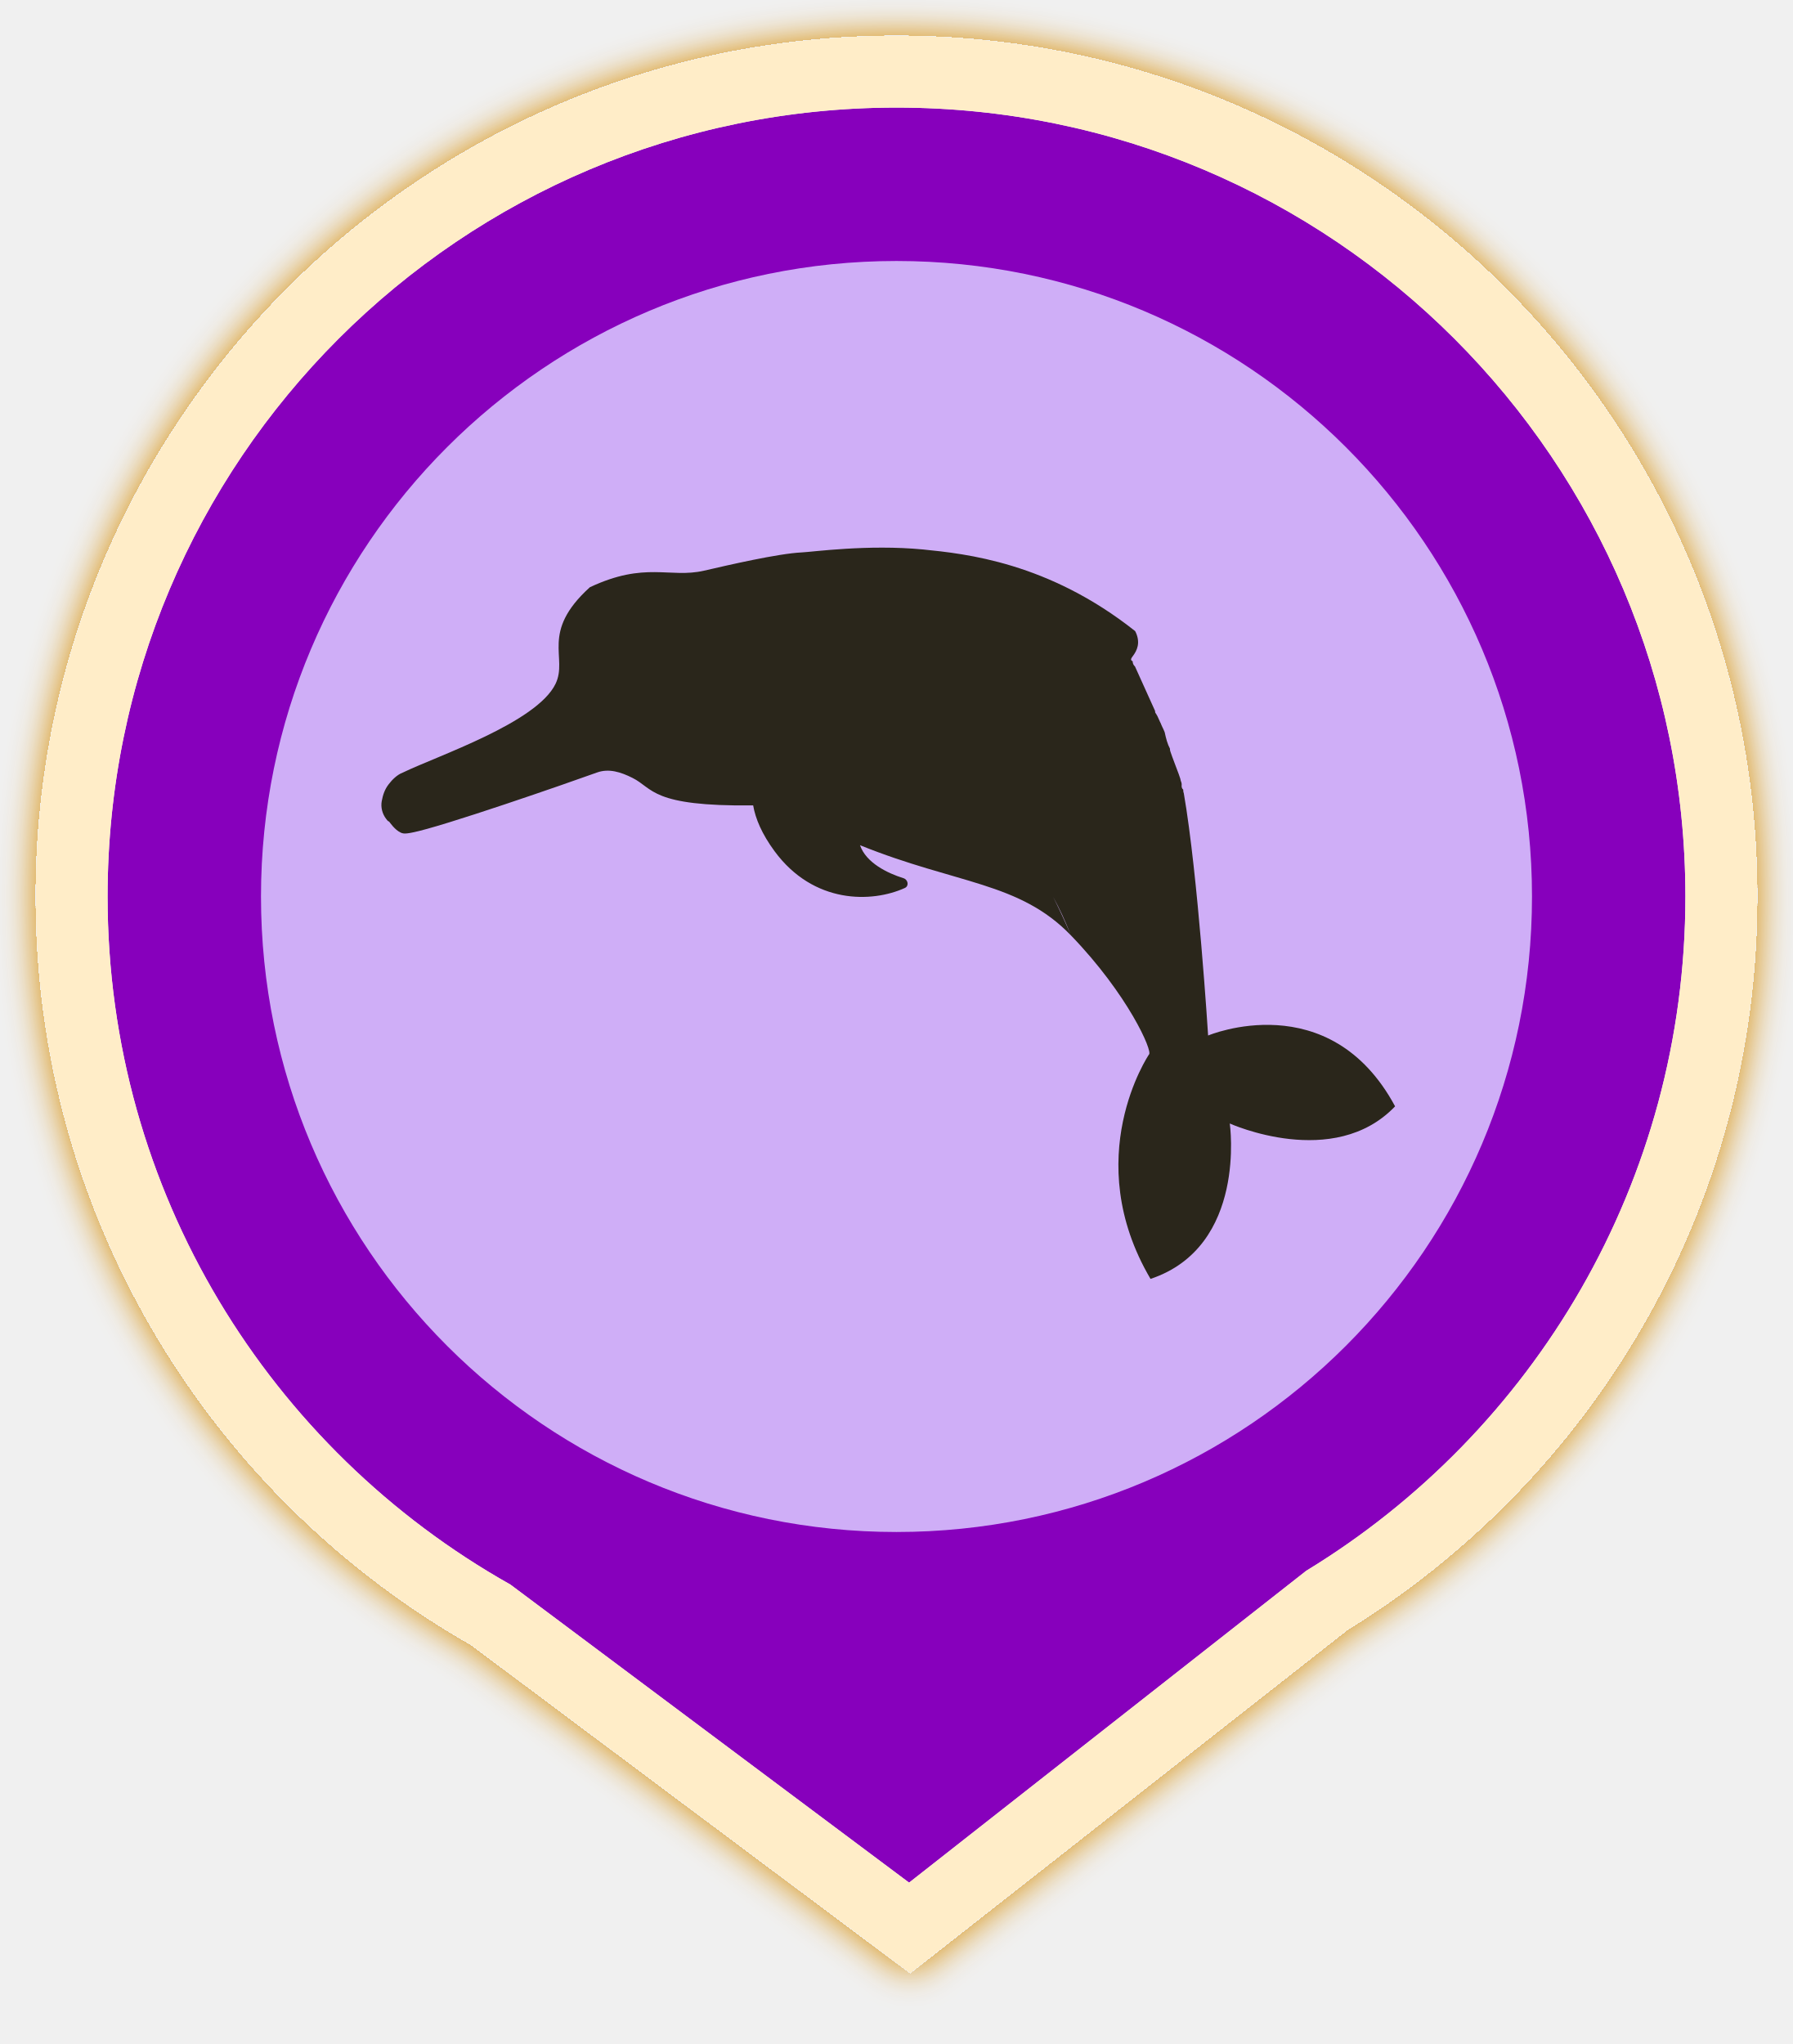
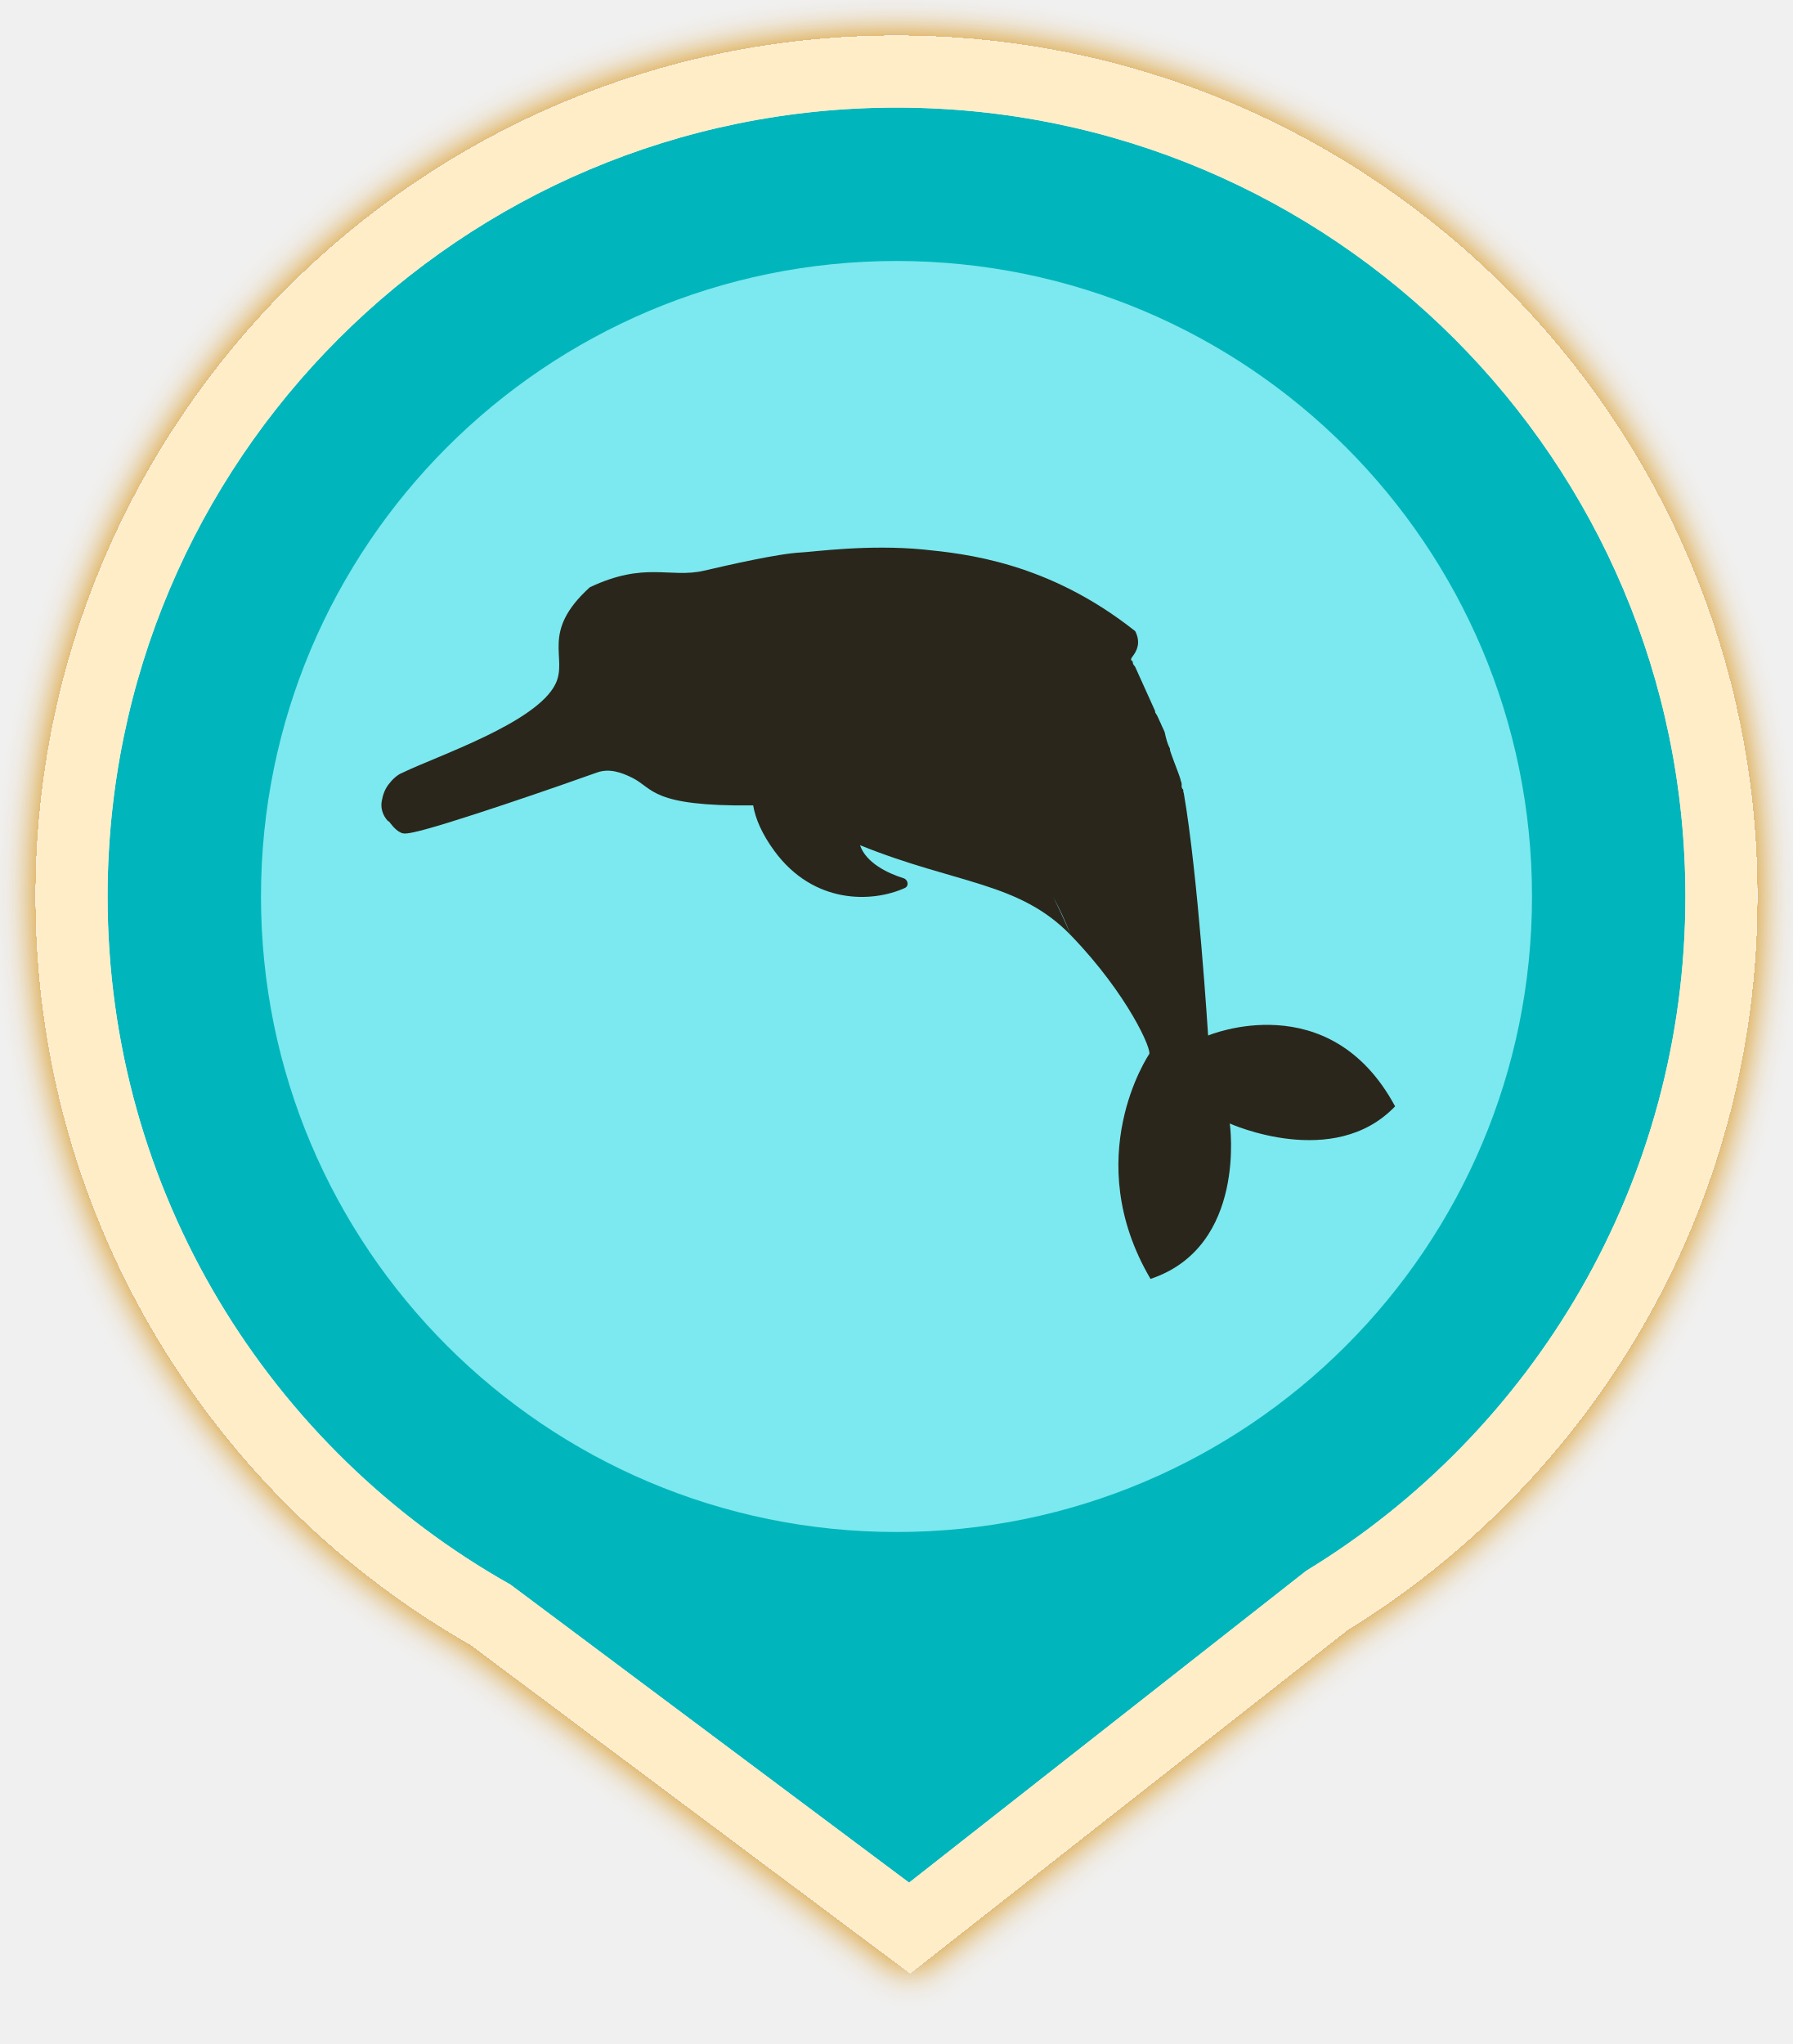
- <svg xmlns="http://www.w3.org/2000/svg" width="50" height="57" viewBox="0 0 50 57" fill="none">
+ <svg xmlns="http://www.w3.org/2000/svg" xmlns:xlink="http://www.w3.org/1999/xlink" width="50" height="57" viewBox="0 0 50 57" fill="none">
  <g filter="url(#filter0_d_644_2168)">
-     <mask id="path-1-outside-1_644_2168" maskUnits="userSpaceOnUse" x="1" y="1" width="48" height="55" fill="black">
+     <use xlink:href="#stroke0_644_2168" fill="#00B6BC" />
+     <mask id="stroke1_644_2168" maskUnits="userSpaceOnUse" x="1" y="1" width="48" height="55" fill="black">
      <rect fill="white" x="1" y="1" width="48" height="55" />
-       <path d="M25 3C37.15 3 47 12.85 47 25C47 32.965 42.766 39.942 36.427 43.803L25.351 52.5L14.233 44.188C7.53 40.418 3 33.239 3 25C3 12.85 12.85 3 25 3Z" />
+       <use xlink:href="#stroke0_644_2168" />
    </mask>
-     <path d="M25 3C37.15 3 47 12.85 47 25C47 32.965 42.766 39.942 36.427 43.803L25.351 52.5L14.233 44.188C7.53 40.418 3 33.239 3 25C3 12.85 12.85 3 25 3Z" fill="#8700BC" />
-     <path d="M36.427 43.803L35.386 42.095L35.285 42.156L35.192 42.23L36.427 43.803ZM25.351 52.5L24.153 54.102L25.38 55.02L26.586 54.073L25.351 52.5ZM14.233 44.188L15.431 42.586L15.327 42.508L15.214 42.444L14.233 44.188ZM25 3V5C36.046 5 45 13.954 45 25H47H49C49 11.745 38.255 1 25 1V3ZM47 25H45C45 32.239 41.155 38.581 35.386 42.095L36.427 43.803L37.467 45.511C44.378 41.302 49 33.692 49 25H47ZM36.427 43.803L35.192 42.23L24.115 50.927L25.351 52.5L26.586 54.073L37.662 45.376L36.427 43.803ZM25.351 52.5L26.548 50.898L15.431 42.586L14.233 44.188L13.036 45.789L24.153 54.102L25.351 52.5ZM14.233 44.188L15.214 42.444C9.114 39.014 5 32.487 5 25H3H1C1 33.991 5.945 41.821 13.253 45.931L14.233 44.188ZM3 25H5C5 13.954 13.954 5 25 5V3V1C11.745 1 1 11.745 1 25H3Z" fill="#FFEDC8" mask="url(#path-1-outside-1_644_2168)" />
-     <circle cx="25" cy="25" r="17.722" fill="#CFAEF7" />
+     <path d="M25 3C37.15 3 47 12.85 47 25C47 32.965 42.766 39.942 36.427 43.803L25.351 52.5L14.233 44.188C7.53 40.418 3 33.239 3 25C3 12.85 12.85 3 25 3Z" stroke-width="4" stroke="#FFEDC8" mask="url(#stroke1_644_2168)" />
+     <circle cx="25" cy="25" r="17.722" fill="#7BE9EF" />
    <path d="M33.69 28.877C33.69 28.87 33.406 24.38 33.012 22.121C33.004 22.101 32.998 22.079 32.997 22.055V22.045V22.038C32.997 22.037 32.997 22.035 32.997 22.033C32.996 22.027 32.995 22.022 32.994 22.017C32.948 21.979 32.949 21.937 32.953 21.873C32.955 21.829 32.925 21.779 32.922 21.751C32.92 21.736 32.92 21.721 32.87 21.585C32.826 21.464 32.726 21.208 32.685 21.092C32.662 21.026 32.649 20.989 32.642 20.969C32.64 20.961 32.638 20.955 32.636 20.951C32.628 20.927 32.625 20.902 32.626 20.878C32.557 20.75 32.516 20.592 32.479 20.42C32.455 20.358 32.432 20.31 32.416 20.279C32.405 20.254 32.395 20.234 32.388 20.218C32.386 20.215 32.385 20.211 32.383 20.206C32.38 20.199 32.376 20.19 32.373 20.179C32.364 20.163 32.355 20.144 32.344 20.121V20.12C32.338 20.108 32.333 20.096 32.327 20.082L32.278 19.974C32.263 19.945 32.245 19.914 32.217 19.873C32.212 19.865 32.211 19.849 32.212 19.828L31.651 18.586C31.61 18.55 31.585 18.498 31.586 18.442C31.54 18.419 31.517 18.391 31.582 18.308C31.648 18.222 31.705 18.124 31.727 18.014C31.756 17.873 31.722 17.724 31.655 17.599C29.233 15.679 26.929 15.443 25.742 15.323C24.202 15.175 22.653 15.392 22.358 15.405C21.701 15.435 20.279 15.765 19.635 15.914C18.675 16.135 17.995 15.647 16.448 16.377C15.052 17.644 15.848 18.334 15.492 19.07C14.968 20.155 12.195 21.078 11.23 21.546C11.078 21.602 10.936 21.743 10.84 21.869C10.728 22.014 10.678 22.165 10.645 22.343C10.614 22.512 10.661 22.694 10.765 22.831C10.784 22.856 10.816 22.906 10.85 22.91C10.85 22.91 10.85 22.91 10.85 22.91C10.862 22.92 11.005 23.143 11.18 23.221C11.226 23.241 11.276 23.248 11.325 23.242L11.342 23.241L11.351 23.24L11.362 23.239C11.404 23.233 11.448 23.227 11.494 23.217C12.303 23.065 15.848 21.832 16.647 21.543C16.98 21.423 17.312 21.53 17.636 21.692C18.224 21.984 18.151 22.493 21.003 22.46C21.067 22.831 21.247 23.257 21.598 23.735C22.689 25.219 24.318 25.178 25.232 24.763C25.356 24.707 25.324 24.53 25.193 24.489C24.751 24.352 24.149 24.06 23.983 23.57C26.689 24.662 28.421 24.59 29.864 26.084C31.459 27.735 32.158 29.331 32.04 29.407C32.033 29.417 30.098 32.29 32.084 35.664C34.785 34.762 34.296 31.34 34.294 31.331H34.295C34.303 31.334 37.195 32.641 38.904 30.852C37.073 27.449 33.69 28.877 33.69 28.877ZM29.367 25.008C29.551 25.346 29.716 25.701 29.86 26.073C29.701 25.702 29.537 25.347 29.367 25.008Z" fill="#2A261B" />
  </g>
  <defs>
    <filter id="filter0_d_644_2168" x="0" y="0" width="50" height="56.02" filterUnits="userSpaceOnUse" color-interpolation-filters="sRGB">
      <feFlood flood-opacity="0" result="BackgroundImageFix" />
      <feColorMatrix in="SourceAlpha" type="matrix" values="0 0 0 0 0 0 0 0 0 0 0 0 0 0 0 0 0 0 127 0" result="hardAlpha" />
      <feOffset />
      <feGaussianBlur stdDeviation="0.5" />
      <feComposite in2="hardAlpha" operator="out" />
      <feColorMatrix type="matrix" values="0 0 0 0 0.839 0 0 0 0 0.545 0 0 0 0 0 0 0 0 1 0" />
      <feBlend mode="normal" in2="BackgroundImageFix" result="effect1_dropShadow_644_2168" />
      <feBlend mode="normal" in="SourceGraphic" in2="effect1_dropShadow_644_2168" result="shape" />
    </filter>
+     <path id="stroke0_644_2168" d="M25 3C37.15 3 47 12.85 47 25C47 32.965 42.766 39.942 36.427 43.803L25.351 52.5L14.233 44.188C7.53 40.418 3 33.239 3 25C3 12.85 12.85 3 25 3Z" />
  </defs>
</svg>
